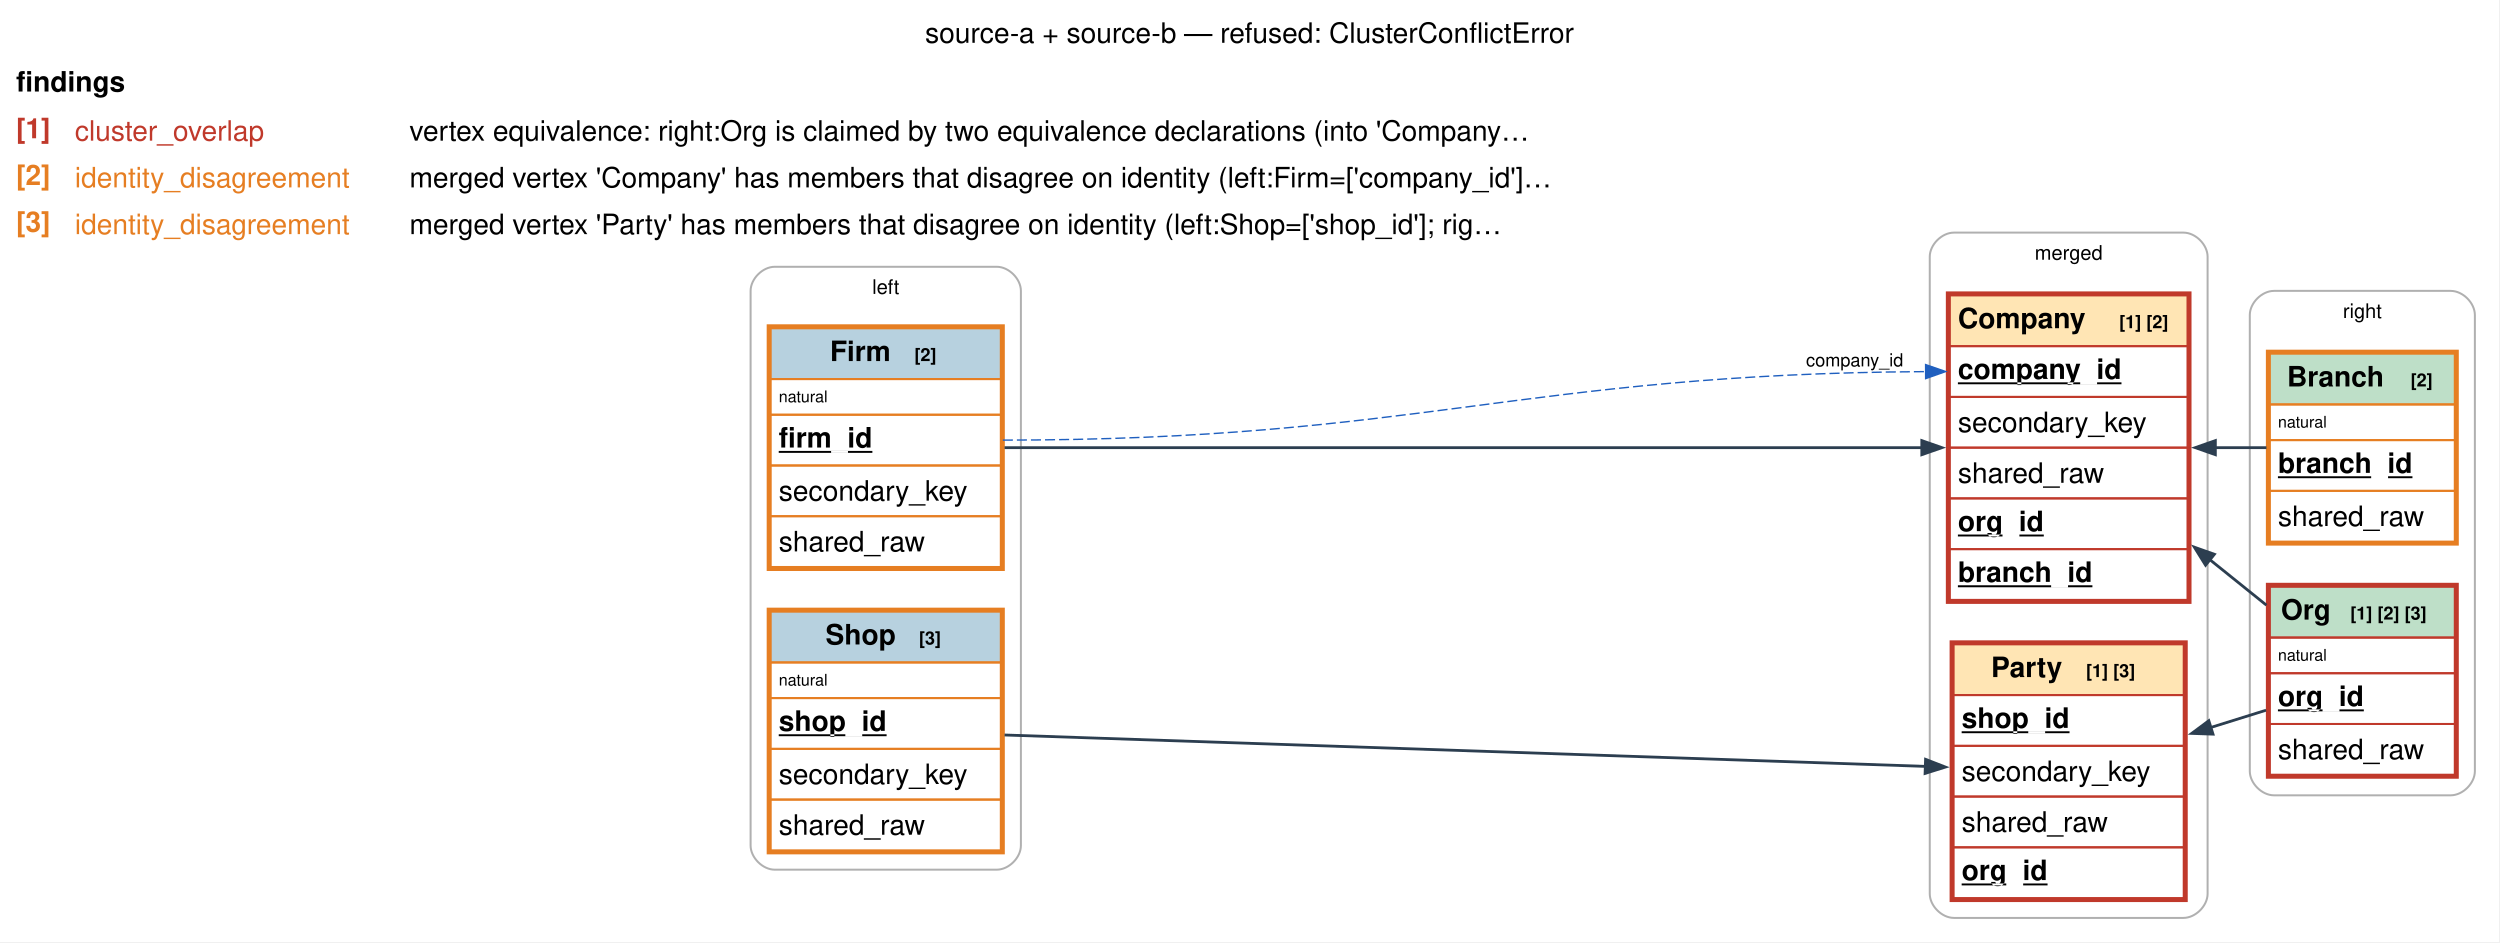
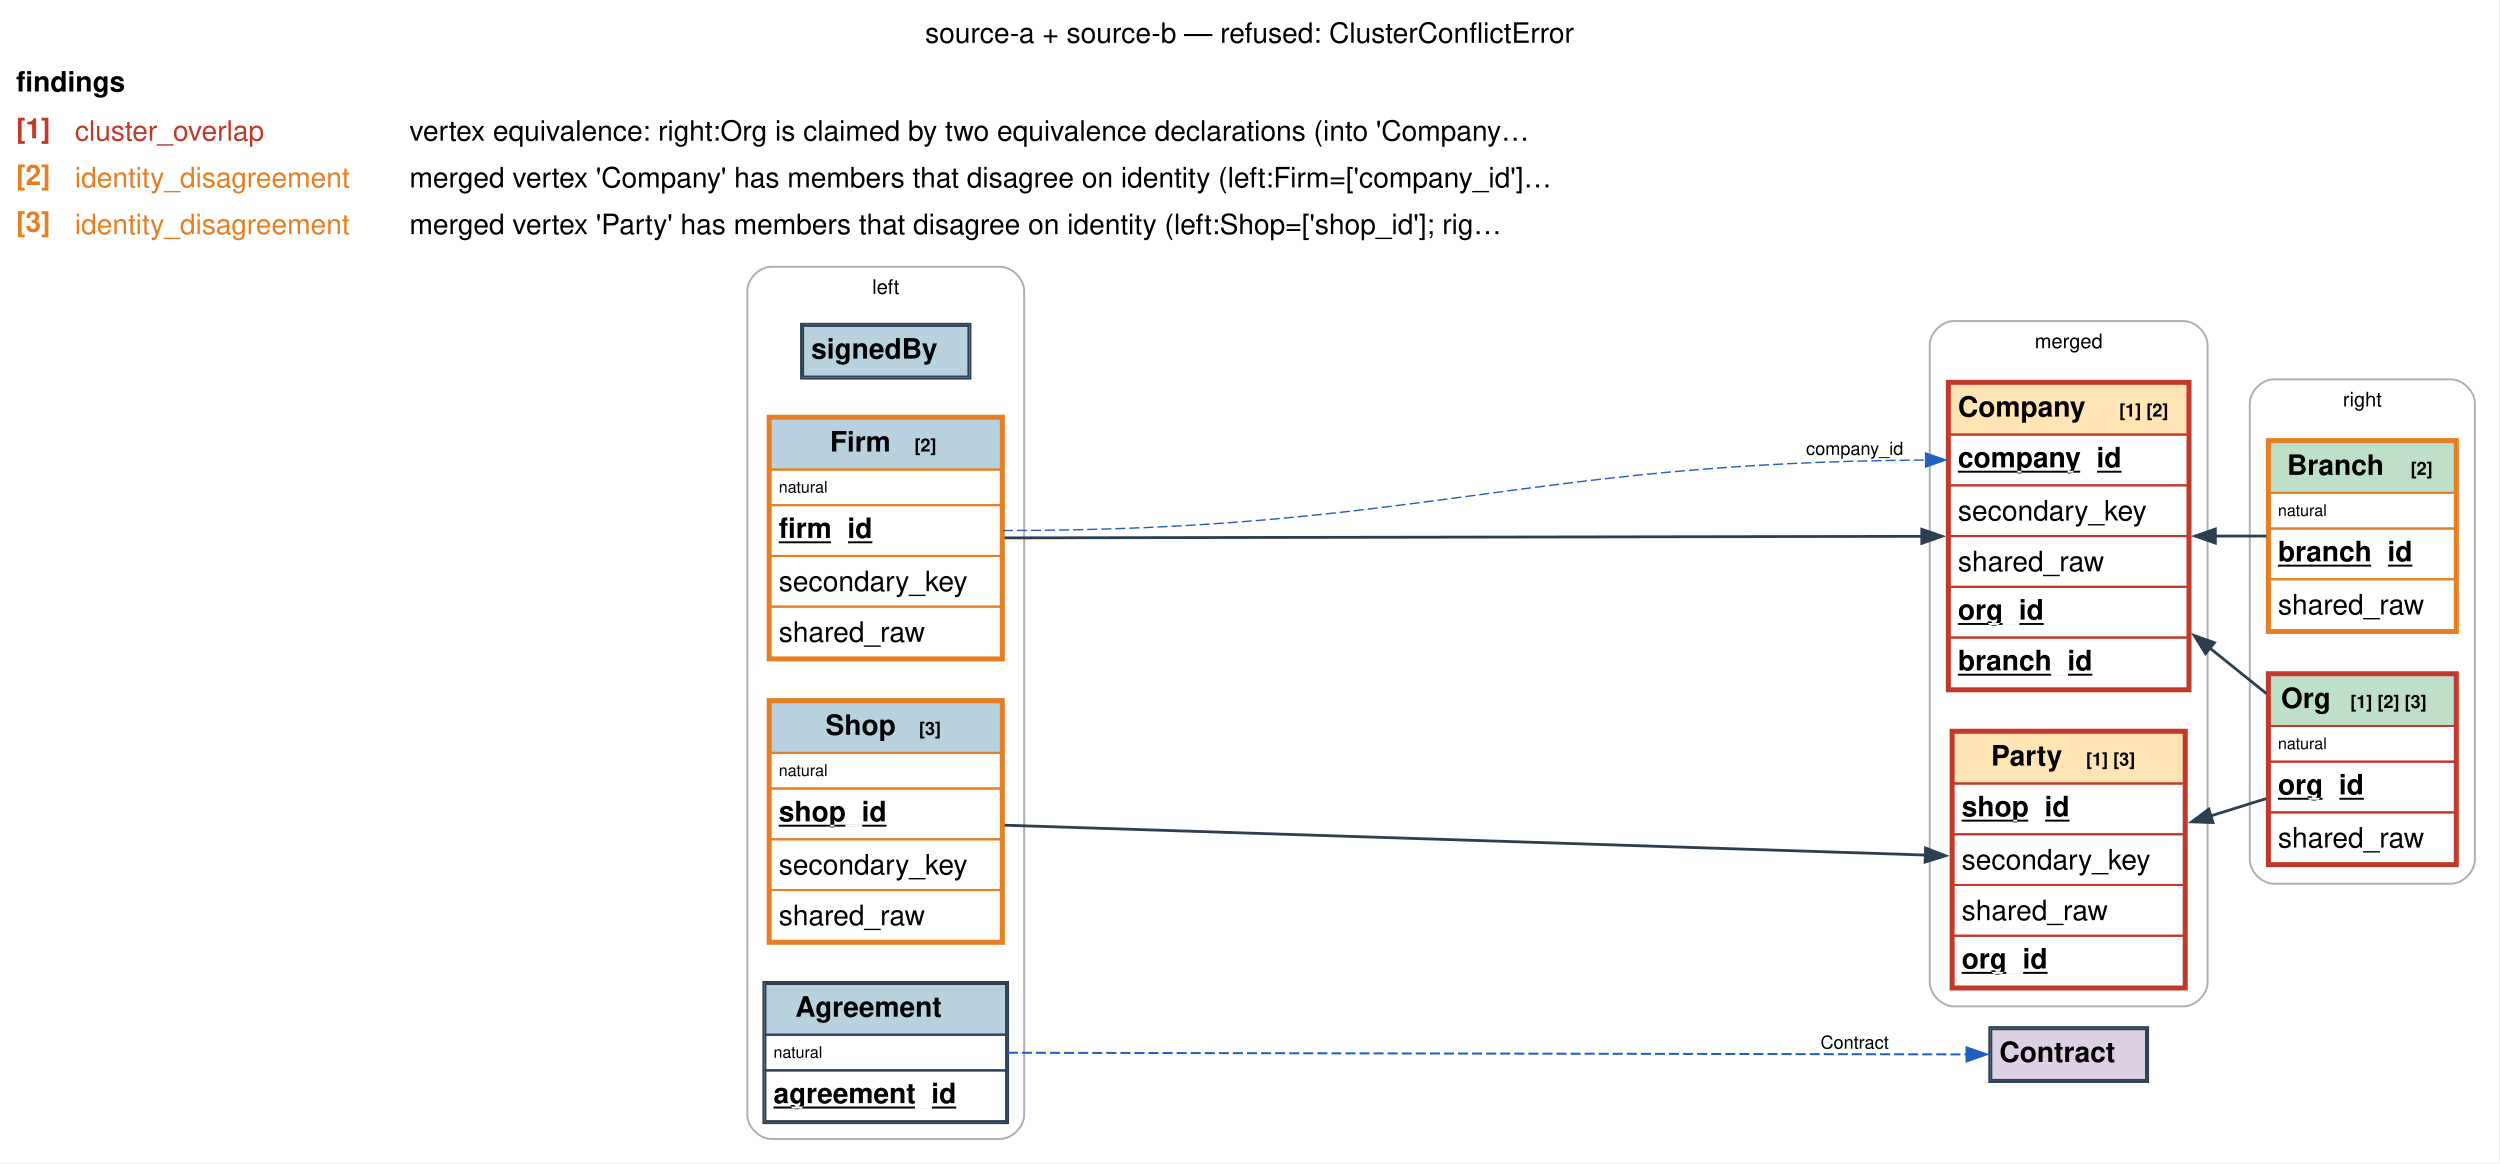
- <svg xmlns="http://www.w3.org/2000/svg" width="1244pt" height="469pt" viewBox="0.00 0.00 1244.00 469.00">
-   <g id="graph0" class="graph" transform="scale(1 1) rotate(0) translate(4 464.75)">
-     <polygon fill="white" stroke="none" points="-4,4 -4,-464.75 1239.5,-464.75 1239.5,4 -4,4" />
-     <text xml:space="preserve" text-anchor="middle" x="617.75" y="-443.45" font-family="Helvetica,sans-Serif" font-size="14.00">source-a + source-b — refused: ClusterConflictError</text>
+ <svg xmlns="http://www.w3.org/2000/svg" width="1244pt" height="579pt" viewBox="0.00 0.00 1244.00 579.00">
+   <g id="graph0" class="graph" transform="scale(1 1) rotate(0) translate(4 574.75)">
+     <polygon fill="white" stroke="none" points="-4,4 -4,-574.75 1239.5,-574.75 1239.5,4 -4,4" />
+     <text xml:space="preserve" text-anchor="middle" x="617.75" y="-553.45" font-family="Helvetica,sans-Serif" font-size="14.00">source-a + source-b — refused: ClusterConflictError</text>
    <g id="clust1" class="cluster">
-       <path fill="none" stroke="#b0b0b0" d="M381.5,-32C381.5,-32 492,-32 492,-32 498,-32 504,-38 504,-44 504,-44 504,-320 504,-320 504,-326 498,-332 492,-332 492,-332 381.5,-332 381.5,-332 375.5,-332 369.5,-326 369.5,-320 369.5,-320 369.5,-44 369.5,-44 369.5,-38 375.5,-32 381.5,-32" />
-       <text xml:space="preserve" text-anchor="middle" x="436.75" y="-318.5" font-family="Helvetica,sans-Serif" font-size="10.00">left</text>
+       <path fill="none" stroke="#b0b0b0" d="M379.88,-8C379.88,-8 493.62,-8 493.62,-8 499.62,-8 505.62,-14 505.62,-20 505.62,-20 505.62,-430 505.62,-430 505.62,-436 499.62,-442 493.62,-442 493.62,-442 379.88,-442 379.88,-442 373.88,-442 367.88,-436 367.88,-430 367.88,-430 367.88,-20 367.88,-20 367.88,-14 373.88,-8 379.88,-8" />
+       <text xml:space="preserve" text-anchor="middle" x="436.75" y="-428.5" font-family="Helvetica,sans-Serif" font-size="10.00">left</text>
    </g>
    <g id="clust2" class="cluster">
-       <path fill="none" stroke="#b0b0b0" d="M968.25,-8C968.25,-8 1082.5,-8 1082.5,-8 1088.5,-8 1094.5,-14 1094.5,-20 1094.5,-20 1094.5,-337 1094.5,-337 1094.5,-343 1088.5,-349 1082.5,-349 1082.5,-349 968.25,-349 968.25,-349 962.25,-349 956.25,-343 956.25,-337 956.25,-337 956.25,-20 956.25,-20 956.25,-14 962.25,-8 968.25,-8" />
-       <text xml:space="preserve" text-anchor="middle" x="1025.38" y="-335.5" font-family="Helvetica,sans-Serif" font-size="10.00">merged</text>
+       <path fill="none" stroke="#b0b0b0" d="M968.25,-74C968.25,-74 1082.5,-74 1082.5,-74 1088.5,-74 1094.5,-80 1094.5,-86 1094.5,-86 1094.5,-403 1094.5,-403 1094.5,-409 1088.5,-415 1082.5,-415 1082.5,-415 968.25,-415 968.25,-415 962.25,-415 956.25,-409 956.25,-403 956.25,-403 956.25,-86 956.25,-86 956.25,-80 962.25,-74 968.25,-74" />
+       <text xml:space="preserve" text-anchor="middle" x="1025.38" y="-401.5" font-family="Helvetica,sans-Serif" font-size="10.00">merged</text>
    </g>
    <g id="clust3" class="cluster">
-       <path fill="none" stroke="#b0b0b0" d="M1127.5,-69C1127.5,-69 1215.5,-69 1215.5,-69 1221.5,-69 1227.5,-75 1227.5,-81 1227.5,-81 1227.5,-308 1227.5,-308 1227.5,-314 1221.5,-320 1215.5,-320 1215.5,-320 1127.5,-320 1127.5,-320 1121.5,-320 1115.5,-314 1115.5,-308 1115.5,-308 1115.5,-81 1115.5,-81 1115.5,-75 1121.5,-69 1127.5,-69" />
-       <text xml:space="preserve" text-anchor="middle" x="1171.5" y="-306.5" font-family="Helvetica,sans-Serif" font-size="10.00">right</text>
+       <path fill="none" stroke="#b0b0b0" d="M1127.5,-135C1127.5,-135 1215.5,-135 1215.5,-135 1221.5,-135 1227.5,-141 1227.5,-147 1227.5,-147 1227.5,-374 1227.5,-374 1227.5,-380 1221.5,-386 1215.5,-386 1215.5,-386 1127.5,-386 1127.5,-386 1121.5,-386 1115.5,-380 1115.5,-374 1115.5,-374 1115.5,-147 1115.5,-147 1115.5,-141 1121.5,-135 1127.5,-135" />
+       <text xml:space="preserve" text-anchor="middle" x="1171.5" y="-372.5" font-family="Helvetica,sans-Serif" font-size="10.00">right</text>
    </g>
    <g id="node1" class="node">
-       <polygon fill="#b7d1df" stroke="none" points="379.5,-276.12 379.5,-301.38 494,-301.38 494,-276.12 379.5,-276.12" />
-       <polygon fill="none" stroke="#e67e22" points="379.5,-276.12 379.5,-301.38 494,-301.38 494,-276.12 379.5,-276.12" />
-       <text xml:space="preserve" text-anchor="start" x="409" y="-285.07" font-family="Helvetica,sans-Serif" font-weight="bold" font-size="14.00">Firm </text>
-       <text xml:space="preserve" text-anchor="start" x="451" y="-285.07" font-family="Helvetica,sans-Serif" font-weight="bold" font-size="9.00">[2]</text>
-       <polygon fill="none" stroke="#e67e22" points="379.5,-258.38 379.5,-276.12 494,-276.12 494,-258.38 379.5,-258.38" />
-       <text xml:space="preserve" text-anchor="start" x="383.5" y="-264.62" font-family="Helvetica,sans-Serif" font-size="8.00">natural</text>
-       <polygon fill="none" stroke="#e67e22" points="379.5,-233.12 379.5,-258.38 494,-258.38 494,-233.12 379.5,-233.12" />
-       <text xml:space="preserve" text-anchor="start" x="383.5" y="-242.07" font-family="Helvetica,sans-Serif" font-weight="bold" text-decoration="underline" font-size="14.00">firm_id</text>
-       <polygon fill="none" stroke="#e67e22" points="379.5,-207.88 379.5,-233.12 494,-233.12 494,-207.88 379.5,-207.88" />
-       <text xml:space="preserve" text-anchor="start" x="383.5" y="-215.62" font-family="Helvetica,sans-Serif" font-size="14.00">secondary_key</text>
-       <polygon fill="none" stroke="#e67e22" points="379.5,-182.62 379.5,-207.88 494,-207.88 494,-182.62 379.5,-182.62" />
-       <text xml:space="preserve" text-anchor="start" x="383.5" y="-190.38" font-family="Helvetica,sans-Serif" font-size="14.00">shared_raw</text>
-       <polygon fill="none" stroke="#e67e22" stroke-width="2" points="378.5,-181.62 378.5,-302.38 495,-302.38 495,-181.62 378.5,-181.62" />
+       <polygon fill="#b7d1df" stroke="none" points="379.5,-341.12 379.5,-366.38 494,-366.38 494,-341.12 379.5,-341.12" />
+       <polygon fill="none" stroke="#e67e22" points="379.5,-341.12 379.5,-366.38 494,-366.38 494,-341.12 379.5,-341.12" />
+       <text xml:space="preserve" text-anchor="start" x="409" y="-350.07" font-family="Helvetica,sans-Serif" font-weight="bold" font-size="14.00">Firm </text>
+       <text xml:space="preserve" text-anchor="start" x="451" y="-350.07" font-family="Helvetica,sans-Serif" font-weight="bold" font-size="9.00">[2]</text>
+       <polygon fill="none" stroke="#e67e22" points="379.5,-323.38 379.5,-341.12 494,-341.12 494,-323.38 379.5,-323.38" />
+       <text xml:space="preserve" text-anchor="start" x="383.5" y="-329.62" font-family="Helvetica,sans-Serif" font-size="8.00">natural</text>
+       <polygon fill="none" stroke="#e67e22" points="379.5,-298.12 379.5,-323.38 494,-323.38 494,-298.12 379.5,-298.12" />
+       <text xml:space="preserve" text-anchor="start" x="383.5" y="-307.07" font-family="Helvetica,sans-Serif" font-weight="bold" text-decoration="underline" font-size="14.00">firm_id</text>
+       <polygon fill="none" stroke="#e67e22" points="379.5,-272.88 379.5,-298.12 494,-298.12 494,-272.88 379.5,-272.88" />
+       <text xml:space="preserve" text-anchor="start" x="383.5" y="-280.62" font-family="Helvetica,sans-Serif" font-size="14.00">secondary_key</text>
+       <polygon fill="none" stroke="#e67e22" points="379.5,-247.62 379.5,-272.88 494,-272.88 494,-247.62 379.5,-247.62" />
+       <text xml:space="preserve" text-anchor="start" x="383.5" y="-255.38" font-family="Helvetica,sans-Serif" font-size="14.00">shared_raw</text>
+       <polygon fill="none" stroke="#e67e22" stroke-width="2" points="378.5,-246.62 378.5,-367.38 495,-367.38 495,-246.62 378.5,-246.62" />
+     </g>
+     <g id="node7" class="node">
+       <polygon fill="#ffe5b4" stroke="none" points="966.25,-358.5 966.25,-383.75 1084.5,-383.75 1084.5,-358.5 966.25,-358.5" />
+       <polygon fill="none" stroke="#c0392b" points="966.25,-358.5 966.25,-383.75 1084.5,-383.75 1084.5,-358.5 966.25,-358.5" />
+       <text xml:space="preserve" text-anchor="start" x="970.25" y="-367.45" font-family="Helvetica,sans-Serif" font-weight="bold" font-size="14.00">Company </text>
+       <text xml:space="preserve" text-anchor="start" x="1050.5" y="-367.45" font-family="Helvetica,sans-Serif" font-weight="bold" font-size="9.00">[1] [2]</text>
+       <polygon fill="none" stroke="#c0392b" points="966.25,-333.25 966.25,-358.5 1084.5,-358.5 1084.5,-333.25 966.25,-333.25" />
+       <text xml:space="preserve" text-anchor="start" x="970.25" y="-342.2" font-family="Helvetica,sans-Serif" font-weight="bold" text-decoration="underline" font-size="14.00">company_id</text>
+       <polygon fill="none" stroke="#c0392b" points="966.25,-308 966.25,-333.25 1084.5,-333.25 1084.5,-308 966.25,-308" />
+       <text xml:space="preserve" text-anchor="start" x="970.25" y="-315.75" font-family="Helvetica,sans-Serif" font-size="14.00">secondary_key</text>
+       <polygon fill="none" stroke="#c0392b" points="966.25,-282.75 966.25,-308 1084.5,-308 1084.5,-282.75 966.25,-282.75" />
+       <text xml:space="preserve" text-anchor="start" x="970.25" y="-290.5" font-family="Helvetica,sans-Serif" font-size="14.00">shared_raw</text>
+       <polygon fill="none" stroke="#c0392b" points="966.25,-257.5 966.25,-282.75 1084.5,-282.75 1084.5,-257.5 966.25,-257.5" />
+       <text xml:space="preserve" text-anchor="start" x="970.25" y="-266.45" font-family="Helvetica,sans-Serif" font-weight="bold" text-decoration="underline" font-size="14.00">org_id</text>
+       <polygon fill="none" stroke="#c0392b" points="966.25,-232.25 966.25,-257.5 1084.5,-257.5 1084.5,-232.25 966.25,-232.25" />
+       <text xml:space="preserve" text-anchor="start" x="970.25" y="-241.2" font-family="Helvetica,sans-Serif" font-weight="bold" text-decoration="underline" font-size="14.00">branch_id</text>
+       <polygon fill="none" stroke="#c0392b" stroke-width="2" points="965.25,-231.25 965.25,-384.75 1085.5,-384.75 1085.5,-231.25 965.25,-231.25" />
+     </g>
+     <g id="edge1" class="edge">
+       <path fill="none" stroke="#2c3e50" stroke-width="1.4" d="M495.87,-307.1C603.77,-307.28 834.75,-307.68 952.35,-307.88" />
+       <polygon fill="#2c3e50" stroke="#2c3e50" stroke-width="1.4" points="952.28,-311.38 962.29,-307.89 952.29,-304.38 952.28,-311.38" />
+     </g>
+     <g id="edge2" class="edge">
+       <path fill="none" stroke="#1f5fbf" stroke-width="0.7" stroke-dasharray="5,2" d="M495,-310.75C700.9,-310.75 753.82,-344.65 954.34,-345.84" />
+       <polygon fill="#1f5fbf" stroke="#1f5fbf" stroke-width="0.7" points="954.18,-349.34 964.19,-345.87 954.2,-342.34 954.18,-349.34" />
+       <text xml:space="preserve" text-anchor="middle" x="918.88" y="-348.41" font-family="Helvetica,sans-Serif" font-size="9.00">company_id</text>
+     </g>
+     <g id="node2" class="node">
+       <polygon fill="#b7d1df" stroke="none" points="379.5,-200.12 379.5,-225.38 494,-225.38 494,-200.12 379.5,-200.12" />
+       <polygon fill="none" stroke="#e67e22" points="379.5,-200.12 379.5,-225.38 494,-225.38 494,-200.12 379.5,-200.12" />
+       <text xml:space="preserve" text-anchor="start" x="406.75" y="-209.07" font-family="Helvetica,sans-Serif" font-weight="bold" font-size="14.00">Shop </text>
+       <text xml:space="preserve" text-anchor="start" x="453.25" y="-209.07" font-family="Helvetica,sans-Serif" font-weight="bold" font-size="9.00">[3]</text>
+       <polygon fill="none" stroke="#e67e22" points="379.5,-182.38 379.5,-200.12 494,-200.12 494,-182.38 379.5,-182.38" />
+       <text xml:space="preserve" text-anchor="start" x="383.5" y="-188.62" font-family="Helvetica,sans-Serif" font-size="8.00">natural</text>
+       <polygon fill="none" stroke="#e67e22" points="379.5,-157.12 379.5,-182.38 494,-182.38 494,-157.12 379.5,-157.12" />
+       <text xml:space="preserve" text-anchor="start" x="383.5" y="-166.07" font-family="Helvetica,sans-Serif" font-weight="bold" text-decoration="underline" font-size="14.00">shop_id</text>
+       <polygon fill="none" stroke="#e67e22" points="379.5,-131.88 379.5,-157.12 494,-157.12 494,-131.88 379.5,-131.88" />
+       <text xml:space="preserve" text-anchor="start" x="383.5" y="-139.62" font-family="Helvetica,sans-Serif" font-size="14.00">secondary_key</text>
+       <polygon fill="none" stroke="#e67e22" points="379.5,-106.62 379.5,-131.88 494,-131.88 494,-106.62 379.5,-106.62" />
+       <text xml:space="preserve" text-anchor="start" x="383.5" y="-114.38" font-family="Helvetica,sans-Serif" font-size="14.00">shared_raw</text>
+       <polygon fill="none" stroke="#e67e22" stroke-width="2" points="378.5,-105.62 378.5,-226.38 495,-226.38 495,-105.62 378.5,-105.62" />
+     </g>
+     <g id="node8" class="node">
+       <polygon fill="#ffe5b4" stroke="none" points="968.12,-184.88 968.12,-210.12 1082.62,-210.12 1082.62,-184.88 968.12,-184.88" />
+       <polygon fill="none" stroke="#c0392b" points="968.12,-184.88 968.12,-210.12 1082.62,-210.12 1082.62,-184.88 968.12,-184.88" />
+       <text xml:space="preserve" text-anchor="start" x="986.75" y="-193.82" font-family="Helvetica,sans-Serif" font-weight="bold" font-size="14.00">Party </text>
+       <text xml:space="preserve" text-anchor="start" x="1034" y="-193.82" font-family="Helvetica,sans-Serif" font-weight="bold" font-size="9.00">[1] [3]</text>
+       <polygon fill="none" stroke="#c0392b" points="968.12,-159.62 968.12,-184.88 1082.62,-184.88 1082.62,-159.62 968.12,-159.62" />
+       <text xml:space="preserve" text-anchor="start" x="972.12" y="-168.57" font-family="Helvetica,sans-Serif" font-weight="bold" text-decoration="underline" font-size="14.00">shop_id</text>
+       <polygon fill="none" stroke="#c0392b" points="968.12,-134.38 968.12,-159.62 1082.62,-159.62 1082.62,-134.38 968.12,-134.38" />
+       <text xml:space="preserve" text-anchor="start" x="972.12" y="-142.12" font-family="Helvetica,sans-Serif" font-size="14.00">secondary_key</text>
+       <polygon fill="none" stroke="#c0392b" points="968.12,-109.12 968.12,-134.38 1082.62,-134.38 1082.62,-109.12 968.12,-109.12" />
+       <text xml:space="preserve" text-anchor="start" x="972.12" y="-116.88" font-family="Helvetica,sans-Serif" font-size="14.00">shared_raw</text>
+       <polygon fill="none" stroke="#c0392b" points="968.12,-83.88 968.12,-109.12 1082.62,-109.12 1082.62,-83.88 968.12,-83.88" />
+       <text xml:space="preserve" text-anchor="start" x="972.12" y="-92.83" font-family="Helvetica,sans-Serif" font-weight="bold" text-decoration="underline" font-size="14.00">org_id</text>
+       <polygon fill="none" stroke="#c0392b" stroke-width="2" points="967.12,-82.88 967.12,-211.12 1083.62,-211.12 1083.62,-82.88 967.12,-82.88" />
+     </g>
+     <g id="edge3" class="edge">
+       <path fill="none" stroke="#2c3e50" stroke-width="1.4" d="M495.87,-164.12C604.33,-160.6 837.14,-153.06 954.17,-149.27" />
+       <polygon fill="#2c3e50" stroke="#2c3e50" stroke-width="1.4" points="954.15,-152.78 964.04,-148.95 953.93,-145.78 954.15,-152.78" />
+     </g>
+     <g id="node3" class="node">
+       <polygon fill="#b7d1df" stroke="none" points="376.88,-59.88 376.88,-85.12 496.62,-85.12 496.62,-59.88 376.88,-59.88" />
+       <polygon fill="none" stroke="#2c3e50" points="376.88,-59.88 376.88,-85.12 496.62,-85.12 496.62,-59.88 376.88,-59.88" />
+       <text xml:space="preserve" text-anchor="start" x="391.75" y="-68.83" font-family="Helvetica,sans-Serif" font-weight="bold" font-size="14.00">Agreement</text>
+       <polygon fill="none" stroke="#2c3e50" points="376.88,-42.12 376.88,-59.88 496.62,-59.88 496.62,-42.12 376.88,-42.12" />
+       <text xml:space="preserve" text-anchor="start" x="380.88" y="-48.38" font-family="Helvetica,sans-Serif" font-size="8.00">natural</text>
+       <polygon fill="none" stroke="#2c3e50" points="376.88,-16.88 376.88,-42.12 496.62,-42.12 496.62,-16.88 376.88,-16.88" />
+       <text xml:space="preserve" text-anchor="start" x="380.88" y="-25.82" font-family="Helvetica,sans-Serif" font-weight="bold" text-decoration="underline" font-size="14.00">agreement_id</text>
+       <polygon fill="none" stroke="#2c3e50" points="375.88,-15.88 375.88,-86.12 497.62,-86.12 497.62,-15.88 375.88,-15.88" />
+     </g>
+     <g id="node9" class="node">
+       <polygon fill="#ddd0e5" stroke="none" points="986.88,-37.38 986.88,-62.62 1063.88,-62.62 1063.88,-37.38 986.88,-37.38" />
+       <polygon fill="none" stroke="#2c3e50" points="986.88,-37.38 986.88,-62.62 1063.88,-62.62 1063.88,-37.38 986.88,-37.38" />
+       <text xml:space="preserve" text-anchor="start" x="990.88" y="-46.33" font-family="Helvetica,sans-Serif" font-weight="bold" font-size="14.00">Contract</text>
+       <polygon fill="none" stroke="#2c3e50" points="985.88,-36.38 985.88,-63.62 1064.88,-63.62 1064.88,-36.38 985.88,-36.38" />
+     </g>
+     <g id="edge4" class="edge">
+       <path fill="none" stroke="#1f5fbf" stroke-dasharray="5,2" d="M497.5,-50.9C613.46,-50.7 867.04,-50.27 974.58,-50.08" />
+       <polygon fill="#1f5fbf" stroke="#1f5fbf" points="974.54,-53.59 984.53,-50.07 974.53,-46.59 974.54,-53.59" />
+       <text xml:space="preserve" text-anchor="middle" x="918.88" y="-52.92" font-family="Helvetica,sans-Serif" font-size="9.00">Contract</text>
+     </g>
+     <g id="node4" class="node">
+       <polygon fill="#b7d1df" stroke="none" points="395.62,-387.38 395.62,-412.62 477.88,-412.62 477.88,-387.38 395.62,-387.38" />
+       <polygon fill="none" stroke="#2c3e50" points="395.62,-387.38 395.62,-412.62 477.88,-412.62 477.88,-387.38 395.62,-387.38" />
+       <text xml:space="preserve" text-anchor="start" x="399.62" y="-396.32" font-family="Helvetica,sans-Serif" font-weight="bold" font-size="14.00">signedBy</text>
+       <polygon fill="none" stroke="#2c3e50" points="394.62,-386.38 394.62,-413.62 478.88,-413.62 478.88,-386.38 394.62,-386.38" />
    </g>
    <g id="node5" class="node">
-       <polygon fill="#ffe5b4" stroke="none" points="966.25,-292.5 966.25,-317.75 1084.5,-317.75 1084.5,-292.5 966.25,-292.5" />
-       <polygon fill="none" stroke="#c0392b" points="966.25,-292.5 966.25,-317.75 1084.5,-317.75 1084.5,-292.5 966.25,-292.5" />
-       <text xml:space="preserve" text-anchor="start" x="970.25" y="-301.45" font-family="Helvetica,sans-Serif" font-weight="bold" font-size="14.00">Company </text>
-       <text xml:space="preserve" text-anchor="start" x="1050.5" y="-301.45" font-family="Helvetica,sans-Serif" font-weight="bold" font-size="9.00">[1] [2]</text>
-       <polygon fill="none" stroke="#c0392b" points="966.25,-267.25 966.25,-292.5 1084.5,-292.5 1084.5,-267.25 966.25,-267.25" />
-       <text xml:space="preserve" text-anchor="start" x="970.25" y="-276.2" font-family="Helvetica,sans-Serif" font-weight="bold" text-decoration="underline" font-size="14.00">company_id</text>
-       <polygon fill="none" stroke="#c0392b" points="966.25,-242 966.25,-267.25 1084.5,-267.25 1084.5,-242 966.25,-242" />
-       <text xml:space="preserve" text-anchor="start" x="970.25" y="-249.75" font-family="Helvetica,sans-Serif" font-size="14.00">secondary_key</text>
-       <polygon fill="none" stroke="#c0392b" points="966.25,-216.75 966.25,-242 1084.5,-242 1084.5,-216.75 966.25,-216.75" />
-       <text xml:space="preserve" text-anchor="start" x="970.25" y="-224.5" font-family="Helvetica,sans-Serif" font-size="14.00">shared_raw</text>
-       <polygon fill="none" stroke="#c0392b" points="966.25,-191.5 966.25,-216.75 1084.5,-216.75 1084.5,-191.5 966.25,-191.5" />
-       <text xml:space="preserve" text-anchor="start" x="970.25" y="-200.45" font-family="Helvetica,sans-Serif" font-weight="bold" text-decoration="underline" font-size="14.00">org_id</text>
-       <polygon fill="none" stroke="#c0392b" points="966.25,-166.25 966.25,-191.5 1084.5,-191.5 1084.5,-166.25 966.25,-166.25" />
-       <text xml:space="preserve" text-anchor="start" x="970.25" y="-175.2" font-family="Helvetica,sans-Serif" font-weight="bold" text-decoration="underline" font-size="14.00">branch_id</text>
-       <polygon fill="none" stroke="#c0392b" stroke-width="2" points="965.25,-165.25 965.25,-318.75 1085.5,-318.75 1085.5,-165.25 965.25,-165.25" />
-     </g>
-     <g id="edge1" class="edge">
-       <path fill="none" stroke="#2c3e50" stroke-width="1.4" d="M495.87,-242C603.77,-242 834.75,-242 952.35,-242" />
-       <polygon fill="#2c3e50" stroke="#2c3e50" stroke-width="1.4" points="952.29,-245.5 962.29,-242 952.29,-238.5 952.29,-245.5" />
-     </g>
-     <g id="edge2" class="edge">
-       <path fill="none" stroke="#1f5fbf" stroke-width="0.7" stroke-dasharray="5,2" d="M495,-245.75C700.87,-245.75 753.85,-278.69 954.34,-279.84" />
-       <polygon fill="#1f5fbf" stroke="#1f5fbf" stroke-width="0.7" points="954.18,-283.34 964.19,-279.87 954.2,-276.34 954.18,-283.34" />
-       <text xml:space="preserve" text-anchor="middle" x="918.88" y="-282.42" font-family="Helvetica,sans-Serif" font-size="9.00">company_id</text>
-     </g>
-     <g id="node2" class="node">
-       <polygon fill="#b7d1df" stroke="none" points="379.5,-135.12 379.5,-160.38 494,-160.38 494,-135.12 379.5,-135.12" />
-       <polygon fill="none" stroke="#e67e22" points="379.5,-135.12 379.5,-160.38 494,-160.38 494,-135.12 379.5,-135.12" />
-       <text xml:space="preserve" text-anchor="start" x="406.75" y="-144.07" font-family="Helvetica,sans-Serif" font-weight="bold" font-size="14.00">Shop </text>
-       <text xml:space="preserve" text-anchor="start" x="453.25" y="-144.07" font-family="Helvetica,sans-Serif" font-weight="bold" font-size="9.00">[3]</text>
-       <polygon fill="none" stroke="#e67e22" points="379.5,-117.38 379.5,-135.12 494,-135.12 494,-117.38 379.5,-117.38" />
-       <text xml:space="preserve" text-anchor="start" x="383.5" y="-123.62" font-family="Helvetica,sans-Serif" font-size="8.00">natural</text>
-       <polygon fill="none" stroke="#e67e22" points="379.5,-92.12 379.5,-117.38 494,-117.38 494,-92.12 379.5,-92.12" />
-       <text xml:space="preserve" text-anchor="start" x="383.5" y="-101.08" font-family="Helvetica,sans-Serif" font-weight="bold" text-decoration="underline" font-size="14.00">shop_id</text>
-       <polygon fill="none" stroke="#e67e22" points="379.5,-66.88 379.5,-92.12 494,-92.12 494,-66.88 379.5,-66.88" />
-       <text xml:space="preserve" text-anchor="start" x="383.5" y="-74.62" font-family="Helvetica,sans-Serif" font-size="14.00">secondary_key</text>
-       <polygon fill="none" stroke="#e67e22" points="379.5,-41.62 379.5,-66.88 494,-66.88 494,-41.62 379.5,-41.62" />
-       <text xml:space="preserve" text-anchor="start" x="383.5" y="-49.38" font-family="Helvetica,sans-Serif" font-size="14.00">shared_raw</text>
-       <polygon fill="none" stroke="#e67e22" stroke-width="2" points="378.5,-40.62 378.5,-161.38 495,-161.38 495,-40.62 378.5,-40.62" />
+       <polygon fill="#bedfc8" stroke="none" points="1125.5,-213.5 1125.5,-238.75 1217.5,-238.75 1217.5,-213.5 1125.5,-213.5" />
+       <polygon fill="none" stroke="#c0392b" points="1125.5,-213.5 1125.5,-238.75 1217.5,-238.75 1217.5,-213.5 1125.5,-213.5" />
+       <text xml:space="preserve" text-anchor="start" x="1131" y="-222.45" font-family="Helvetica,sans-Serif" font-weight="bold" font-size="14.00">Org </text>
+       <text xml:space="preserve" text-anchor="start" x="1165.5" y="-222.45" font-family="Helvetica,sans-Serif" font-weight="bold" font-size="9.00">[1] [2] [3]</text>
+       <polygon fill="none" stroke="#c0392b" points="1125.5,-195.75 1125.5,-213.5 1217.5,-213.5 1217.5,-195.75 1125.5,-195.75" />
+       <text xml:space="preserve" text-anchor="start" x="1129.5" y="-202" font-family="Helvetica,sans-Serif" font-size="8.00">natural</text>
+       <polygon fill="none" stroke="#c0392b" points="1125.5,-170.5 1125.5,-195.75 1217.5,-195.75 1217.5,-170.5 1125.5,-170.5" />
+       <text xml:space="preserve" text-anchor="start" x="1129.5" y="-179.45" font-family="Helvetica,sans-Serif" font-weight="bold" text-decoration="underline" font-size="14.00">org_id</text>
+       <polygon fill="none" stroke="#c0392b" points="1125.5,-145.25 1125.5,-170.5 1217.5,-170.5 1217.5,-145.25 1125.5,-145.25" />
+       <text xml:space="preserve" text-anchor="start" x="1129.5" y="-153" font-family="Helvetica,sans-Serif" font-size="14.00">shared_raw</text>
+       <polygon fill="none" stroke="#c0392b" stroke-width="2" points="1124.5,-144.25 1124.5,-239.75 1218.5,-239.75 1218.5,-144.25 1124.5,-144.25" />
    </g>
    <g id="node6" class="node">
-       <polygon fill="#ffe5b4" stroke="none" points="968.12,-118.88 968.12,-144.12 1082.62,-144.12 1082.62,-118.88 968.12,-118.88" />
-       <polygon fill="none" stroke="#c0392b" points="968.12,-118.88 968.12,-144.12 1082.62,-144.12 1082.62,-118.88 968.12,-118.88" />
-       <text xml:space="preserve" text-anchor="start" x="986.75" y="-127.83" font-family="Helvetica,sans-Serif" font-weight="bold" font-size="14.00">Party </text>
-       <text xml:space="preserve" text-anchor="start" x="1034" y="-127.83" font-family="Helvetica,sans-Serif" font-weight="bold" font-size="9.00">[1] [3]</text>
-       <polygon fill="none" stroke="#c0392b" points="968.12,-93.62 968.12,-118.88 1082.62,-118.88 1082.62,-93.62 968.12,-93.62" />
-       <text xml:space="preserve" text-anchor="start" x="972.12" y="-102.58" font-family="Helvetica,sans-Serif" font-weight="bold" text-decoration="underline" font-size="14.00">shop_id</text>
-       <polygon fill="none" stroke="#c0392b" points="968.12,-68.38 968.12,-93.62 1082.62,-93.62 1082.62,-68.38 968.12,-68.38" />
-       <text xml:space="preserve" text-anchor="start" x="972.12" y="-76.12" font-family="Helvetica,sans-Serif" font-size="14.00">secondary_key</text>
-       <polygon fill="none" stroke="#c0392b" points="968.12,-43.12 968.12,-68.38 1082.62,-68.38 1082.62,-43.12 968.12,-43.12" />
-       <text xml:space="preserve" text-anchor="start" x="972.12" y="-50.88" font-family="Helvetica,sans-Serif" font-size="14.00">shared_raw</text>
-       <polygon fill="none" stroke="#c0392b" points="968.12,-17.88 968.12,-43.12 1082.62,-43.12 1082.62,-17.88 968.12,-17.88" />
-       <text xml:space="preserve" text-anchor="start" x="972.12" y="-26.82" font-family="Helvetica,sans-Serif" font-weight="bold" text-decoration="underline" font-size="14.00">org_id</text>
-       <polygon fill="none" stroke="#c0392b" stroke-width="2" points="967.12,-16.88 967.12,-145.12 1083.62,-145.12 1083.62,-16.88 967.12,-16.88" />
-     </g>
-     <g id="edge3" class="edge">
-       <path fill="none" stroke="#2c3e50" stroke-width="1.4" d="M495.87,-99.02C604.33,-95.32 837.14,-87.38 954.17,-83.39" />
-       <polygon fill="#2c3e50" stroke="#2c3e50" stroke-width="1.4" points="954.16,-86.9 964.04,-83.06 953.92,-79.9 954.16,-86.9" />
-     </g>
-     <g id="node3" class="node">
-       <polygon fill="#bedfc8" stroke="none" points="1125.5,-147.5 1125.5,-172.75 1217.5,-172.75 1217.5,-147.5 1125.5,-147.5" />
-       <polygon fill="none" stroke="#c0392b" points="1125.5,-147.5 1125.5,-172.75 1217.5,-172.75 1217.5,-147.5 1125.5,-147.5" />
-       <text xml:space="preserve" text-anchor="start" x="1131" y="-156.45" font-family="Helvetica,sans-Serif" font-weight="bold" font-size="14.00">Org </text>
-       <text xml:space="preserve" text-anchor="start" x="1165.5" y="-156.45" font-family="Helvetica,sans-Serif" font-weight="bold" font-size="9.00">[1] [2] [3]</text>
-       <polygon fill="none" stroke="#c0392b" points="1125.5,-129.75 1125.5,-147.5 1217.5,-147.5 1217.5,-129.75 1125.5,-129.75" />
-       <text xml:space="preserve" text-anchor="start" x="1129.5" y="-136" font-family="Helvetica,sans-Serif" font-size="8.00">natural</text>
-       <polygon fill="none" stroke="#c0392b" points="1125.5,-104.5 1125.5,-129.75 1217.5,-129.75 1217.5,-104.5 1125.5,-104.5" />
-       <text xml:space="preserve" text-anchor="start" x="1129.5" y="-113.45" font-family="Helvetica,sans-Serif" font-weight="bold" text-decoration="underline" font-size="14.00">org_id</text>
-       <polygon fill="none" stroke="#c0392b" points="1125.5,-79.25 1125.5,-104.5 1217.5,-104.5 1217.5,-79.25 1125.5,-79.25" />
-       <text xml:space="preserve" text-anchor="start" x="1129.5" y="-87" font-family="Helvetica,sans-Serif" font-size="14.00">shared_raw</text>
-       <polygon fill="none" stroke="#c0392b" stroke-width="2" points="1124.5,-78.25 1124.5,-173.75 1218.5,-173.75 1218.5,-78.25 1124.5,-78.25" />
-     </g>
-     <g id="node4" class="node">
-       <polygon fill="#bedfc8" stroke="none" points="1125.5,-263.5 1125.5,-288.75 1217.5,-288.75 1217.5,-263.5 1125.5,-263.5" />
-       <polygon fill="none" stroke="#e67e22" points="1125.5,-263.5 1125.5,-288.75 1217.5,-288.75 1217.5,-263.5 1125.5,-263.5" />
-       <text xml:space="preserve" text-anchor="start" x="1134" y="-272.45" font-family="Helvetica,sans-Serif" font-weight="bold" font-size="14.00">Branch </text>
-       <text xml:space="preserve" text-anchor="start" x="1195.5" y="-272.45" font-family="Helvetica,sans-Serif" font-weight="bold" font-size="9.00">[2]</text>
-       <polygon fill="none" stroke="#e67e22" points="1125.5,-245.75 1125.5,-263.5 1217.5,-263.5 1217.5,-245.75 1125.5,-245.75" />
-       <text xml:space="preserve" text-anchor="start" x="1129.5" y="-252" font-family="Helvetica,sans-Serif" font-size="8.00">natural</text>
-       <polygon fill="none" stroke="#e67e22" points="1125.5,-220.5 1125.5,-245.75 1217.5,-245.75 1217.5,-220.5 1125.5,-220.5" />
-       <text xml:space="preserve" text-anchor="start" x="1129.5" y="-229.45" font-family="Helvetica,sans-Serif" font-weight="bold" text-decoration="underline" font-size="14.00">branch_id</text>
-       <polygon fill="none" stroke="#e67e22" points="1125.5,-195.25 1125.5,-220.5 1217.5,-220.5 1217.5,-195.25 1125.5,-195.25" />
-       <text xml:space="preserve" text-anchor="start" x="1129.5" y="-203" font-family="Helvetica,sans-Serif" font-size="14.00">shared_raw</text>
-       <polygon fill="none" stroke="#e67e22" stroke-width="2" points="1124.5,-194.25 1124.5,-289.75 1218.5,-289.75 1218.5,-194.25 1124.5,-194.25" />
-     </g>
-     <g id="edge4" class="edge">
-       <path fill="none" stroke="#2c3e50" stroke-width="1.4" d="M1095.41,-186.43C1105.03,-178.7 1114.71,-170.9 1123.78,-163.61" />
-       <polygon fill="#2c3e50" stroke="#2c3e50" stroke-width="1.4" points="1093.49,-183.49 1087.9,-192.48 1097.88,-188.94 1093.49,-183.49" />
+       <polygon fill="#bedfc8" stroke="none" points="1125.5,-329.5 1125.5,-354.75 1217.5,-354.75 1217.5,-329.5 1125.5,-329.5" />
+       <polygon fill="none" stroke="#e67e22" points="1125.5,-329.5 1125.5,-354.75 1217.5,-354.75 1217.5,-329.5 1125.5,-329.5" />
+       <text xml:space="preserve" text-anchor="start" x="1134" y="-338.45" font-family="Helvetica,sans-Serif" font-weight="bold" font-size="14.00">Branch </text>
+       <text xml:space="preserve" text-anchor="start" x="1195.5" y="-338.45" font-family="Helvetica,sans-Serif" font-weight="bold" font-size="9.00">[2]</text>
+       <polygon fill="none" stroke="#e67e22" points="1125.5,-311.75 1125.5,-329.5 1217.5,-329.5 1217.5,-311.75 1125.5,-311.75" />
+       <text xml:space="preserve" text-anchor="start" x="1129.5" y="-318" font-family="Helvetica,sans-Serif" font-size="8.00">natural</text>
+       <polygon fill="none" stroke="#e67e22" points="1125.5,-286.5 1125.5,-311.75 1217.5,-311.75 1217.5,-286.5 1125.5,-286.5" />
+       <text xml:space="preserve" text-anchor="start" x="1129.5" y="-295.45" font-family="Helvetica,sans-Serif" font-weight="bold" text-decoration="underline" font-size="14.00">branch_id</text>
+       <polygon fill="none" stroke="#e67e22" points="1125.5,-261.25 1125.5,-286.5 1217.5,-286.5 1217.5,-261.25 1125.5,-261.25" />
+       <text xml:space="preserve" text-anchor="start" x="1129.5" y="-269" font-family="Helvetica,sans-Serif" font-size="14.00">shared_raw</text>
+       <polygon fill="none" stroke="#e67e22" stroke-width="2" points="1124.5,-260.25 1124.5,-355.75 1218.5,-355.75 1218.5,-260.25 1124.5,-260.25" />
    </g>
    <g id="edge5" class="edge">
-       <path fill="none" stroke="#2c3e50" stroke-width="1.4" d="M1098.09,-242C1106.82,-242 1115.55,-242 1123.78,-242" />
-       <polygon fill="#2c3e50" stroke="#2c3e50" stroke-width="1.4" points="1098.36,-238.5 1088.36,-242 1098.36,-245.5 1098.36,-238.5" />
+       <path fill="none" stroke="#2c3e50" stroke-width="1.4" d="M1095.41,-252.43C1105.03,-244.7 1114.71,-236.9 1123.78,-229.61" />
+       <polygon fill="#2c3e50" stroke="#2c3e50" stroke-width="1.4" points="1093.49,-249.49 1087.9,-258.48 1097.88,-254.94 1093.49,-249.49" />
    </g>
    <g id="edge6" class="edge">
-       <path fill="none" stroke="#2c3e50" stroke-width="1.4" d="M1095.94,-102.72C1105.31,-105.65 1114.74,-108.59 1123.59,-111.35" />
-       <polygon fill="#2c3e50" stroke="#2c3e50" stroke-width="1.4" points="1097.19,-99.44 1086.6,-99.81 1095.11,-106.13 1097.19,-99.44" />
+       <path fill="none" stroke="#2c3e50" stroke-width="1.4" d="M1098.09,-308C1106.82,-308 1115.55,-308 1123.78,-308" />
+       <polygon fill="#2c3e50" stroke="#2c3e50" stroke-width="1.4" points="1098.36,-304.5 1088.36,-308 1098.36,-311.5 1098.36,-304.5" />
    </g>
-     <g id="node7" class="node">
-       <text xml:space="preserve" text-anchor="start" x="4" y="-419.2" font-family="Helvetica,sans-Serif" font-weight="bold" font-size="14.00">findings</text>
-       <text xml:space="preserve" text-anchor="start" x="4" y="-395.95" font-family="Helvetica,sans-Serif" font-weight="bold" font-size="14.00" fill="#c0392b">[1]</text>
-       <text xml:space="preserve" text-anchor="start" x="33.25" y="-394.75" font-family="Helvetica,sans-Serif" font-size="14.00" fill="#c0392b">cluster_overlap</text>
-       <text xml:space="preserve" text-anchor="start" x="199.75" y="-394.75" font-family="Helvetica,sans-Serif" font-size="14.00">vertex equivalence: right:Org is claimed by two equivalence declarations (into 'Company…</text>
-       <text xml:space="preserve" text-anchor="start" x="4" y="-372.7" font-family="Helvetica,sans-Serif" font-weight="bold" font-size="14.00" fill="#e67e22">[2]</text>
-       <text xml:space="preserve" text-anchor="start" x="33.25" y="-371.5" font-family="Helvetica,sans-Serif" font-size="14.00" fill="#e67e22">identity_disagreement</text>
-       <text xml:space="preserve" text-anchor="start" x="199.75" y="-371.5" font-family="Helvetica,sans-Serif" font-size="14.00">merged vertex 'Company' has members that disagree on identity (left:Firm=['company_id']…</text>
-       <text xml:space="preserve" text-anchor="start" x="4" y="-349.45" font-family="Helvetica,sans-Serif" font-weight="bold" font-size="14.00" fill="#e67e22">[3]</text>
-       <text xml:space="preserve" text-anchor="start" x="33.25" y="-348.25" font-family="Helvetica,sans-Serif" font-size="14.00" fill="#e67e22">identity_disagreement</text>
-       <text xml:space="preserve" text-anchor="start" x="199.75" y="-348.25" font-family="Helvetica,sans-Serif" font-size="14.00">merged vertex 'Party' has members that disagree on identity (left:Shop=['shop_id']; rig…</text>
+     <g id="edge7" class="edge">
+       <path fill="none" stroke="#2c3e50" stroke-width="1.4" d="M1095.94,-168.72C1105.31,-171.65 1114.74,-174.59 1123.59,-177.35" />
+       <polygon fill="#2c3e50" stroke="#2c3e50" stroke-width="1.4" points="1097.19,-165.44 1086.6,-165.81 1095.11,-172.13 1097.19,-165.44" />
+     </g>
+     <g id="node10" class="node">
+       <text xml:space="preserve" text-anchor="start" x="4" y="-529.2" font-family="Helvetica,sans-Serif" font-weight="bold" font-size="14.00">findings</text>
+       <text xml:space="preserve" text-anchor="start" x="4" y="-505.95" font-family="Helvetica,sans-Serif" font-weight="bold" font-size="14.00" fill="#c0392b">[1]</text>
+       <text xml:space="preserve" text-anchor="start" x="33.25" y="-504.75" font-family="Helvetica,sans-Serif" font-size="14.00" fill="#c0392b">cluster_overlap</text>
+       <text xml:space="preserve" text-anchor="start" x="199.75" y="-504.75" font-family="Helvetica,sans-Serif" font-size="14.00">vertex equivalence: right:Org is claimed by two equivalence declarations (into 'Company…</text>
+       <text xml:space="preserve" text-anchor="start" x="4" y="-482.7" font-family="Helvetica,sans-Serif" font-weight="bold" font-size="14.00" fill="#e67e22">[2]</text>
+       <text xml:space="preserve" text-anchor="start" x="33.25" y="-481.5" font-family="Helvetica,sans-Serif" font-size="14.00" fill="#e67e22">identity_disagreement</text>
+       <text xml:space="preserve" text-anchor="start" x="199.75" y="-481.5" font-family="Helvetica,sans-Serif" font-size="14.00">merged vertex 'Company' has members that disagree on identity (left:Firm=['company_id']…</text>
+       <text xml:space="preserve" text-anchor="start" x="4" y="-459.45" font-family="Helvetica,sans-Serif" font-weight="bold" font-size="14.00" fill="#e67e22">[3]</text>
+       <text xml:space="preserve" text-anchor="start" x="33.25" y="-458.25" font-family="Helvetica,sans-Serif" font-size="14.00" fill="#e67e22">identity_disagreement</text>
+       <text xml:space="preserve" text-anchor="start" x="199.75" y="-458.25" font-family="Helvetica,sans-Serif" font-size="14.00">merged vertex 'Party' has members that disagree on identity (left:Shop=['shop_id']; rig…</text>
    </g>
  </g>
</svg>
